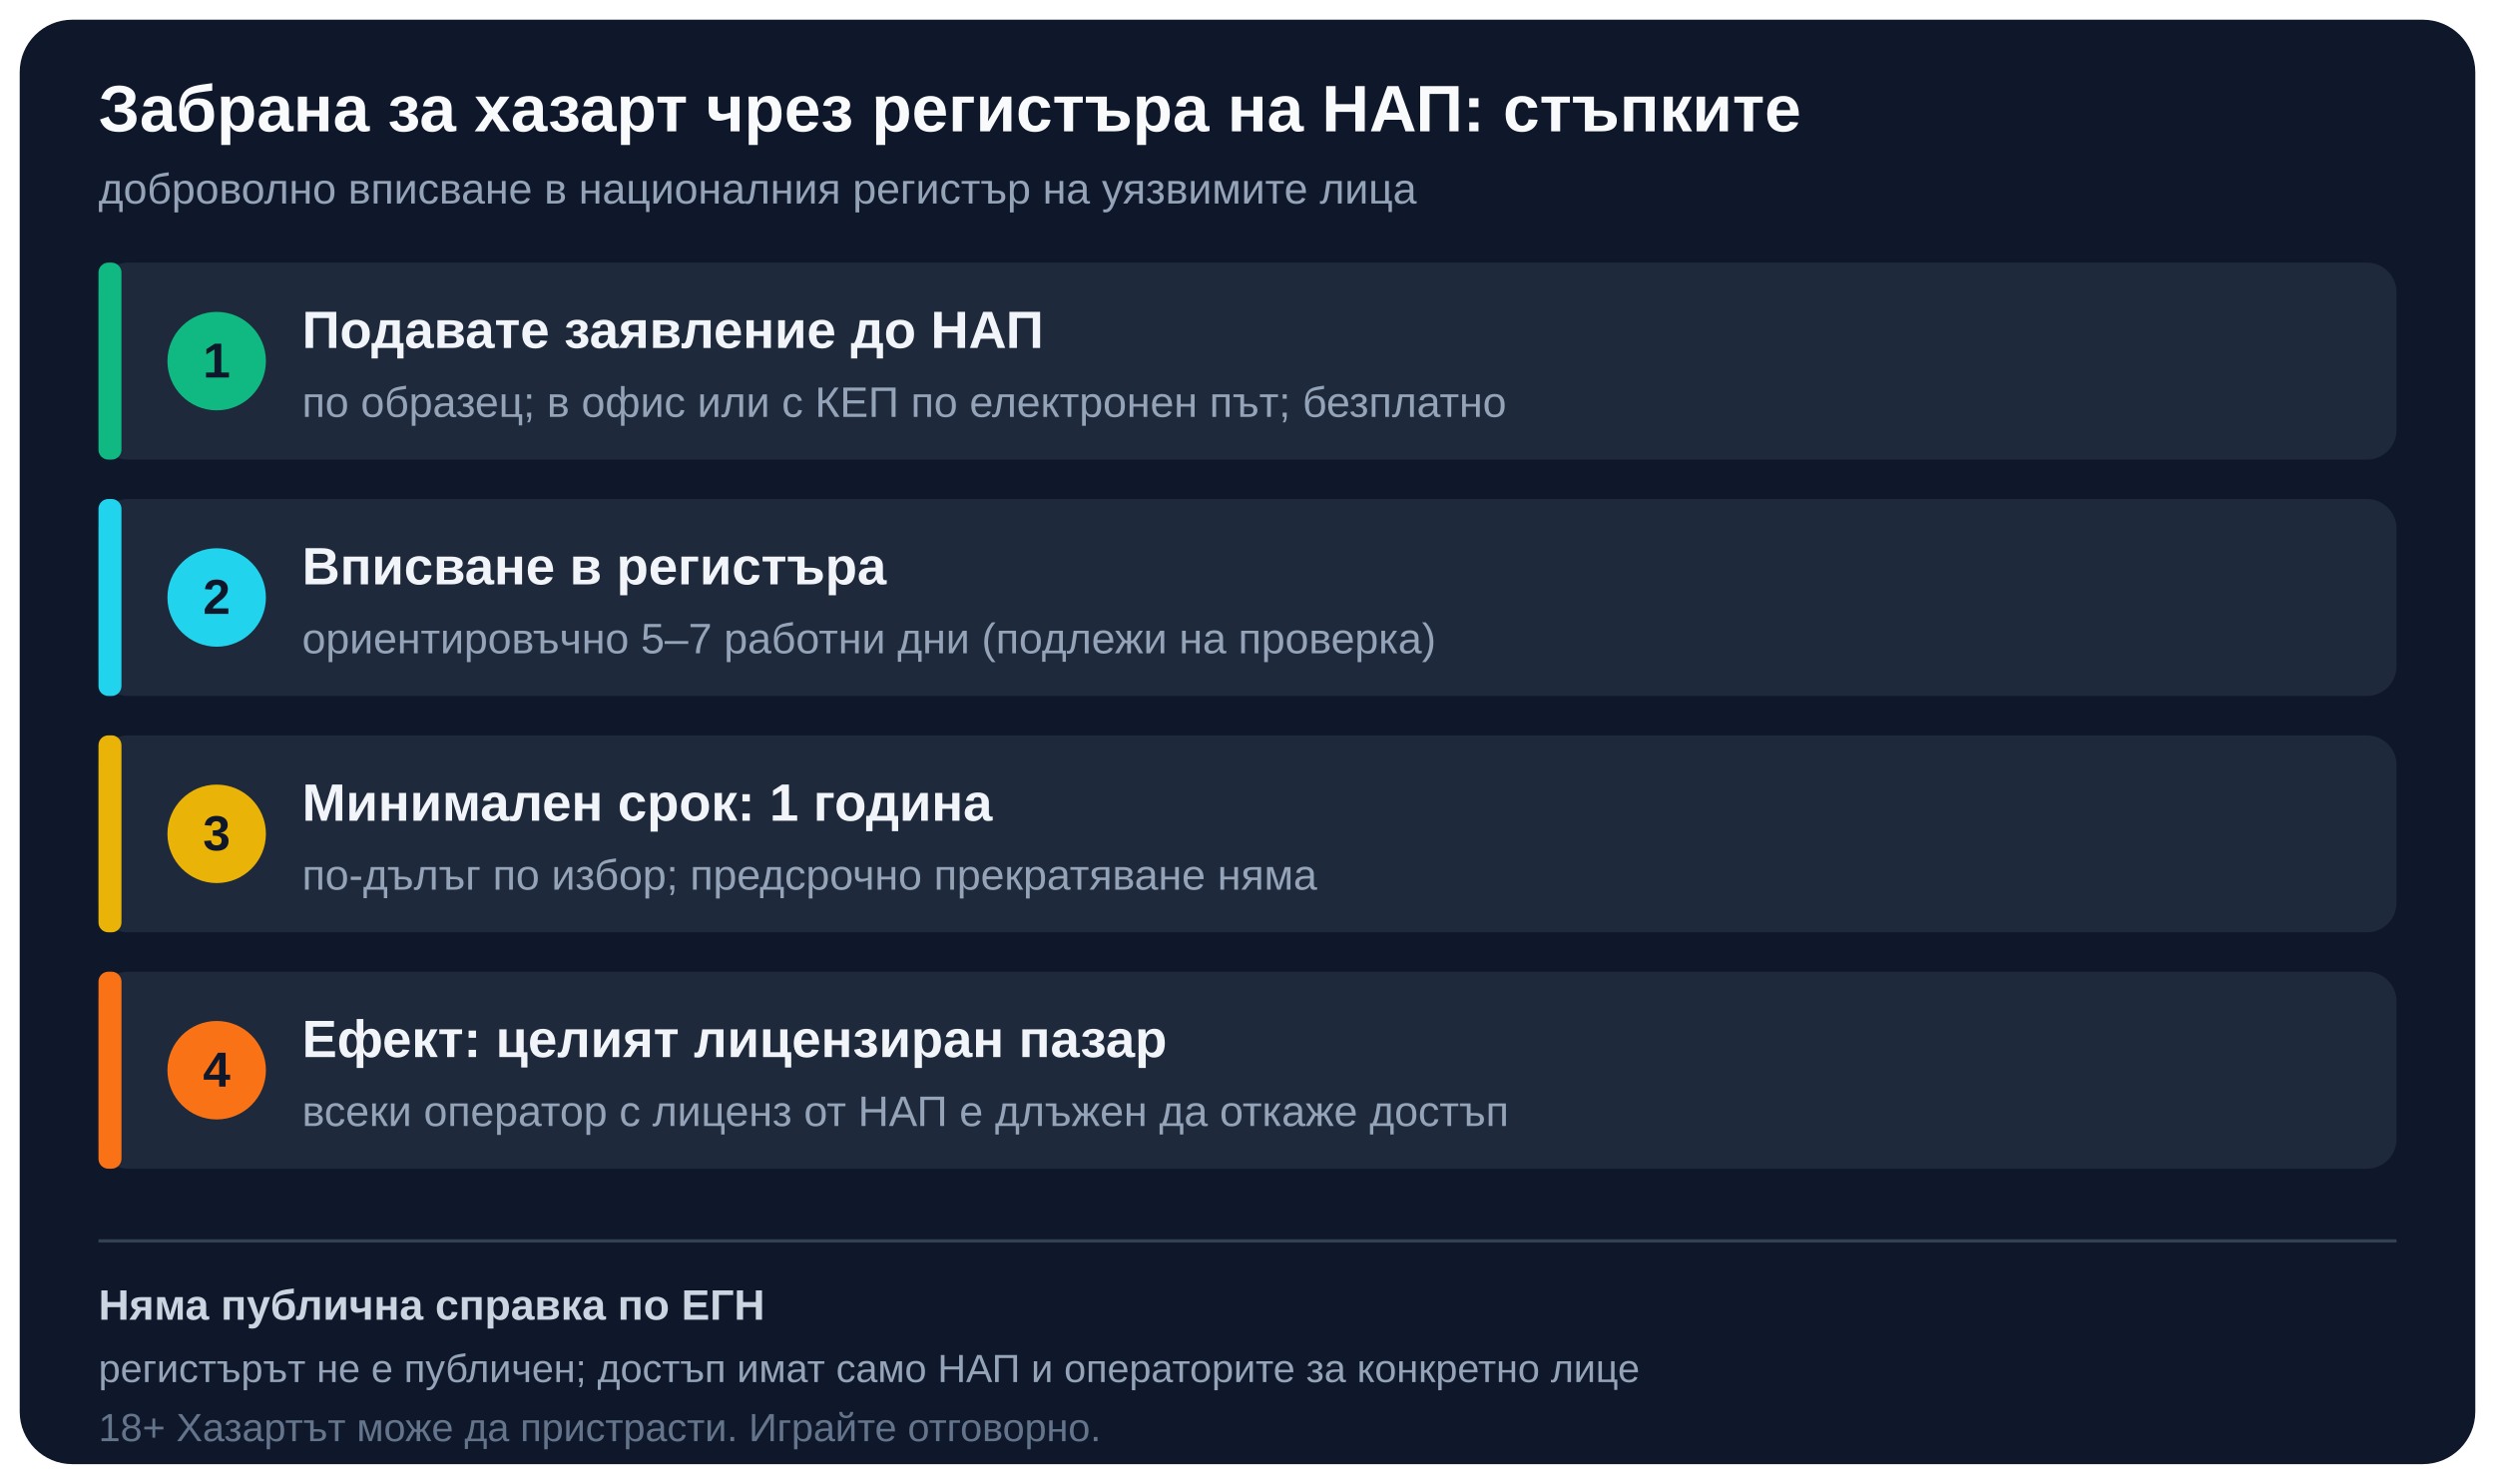
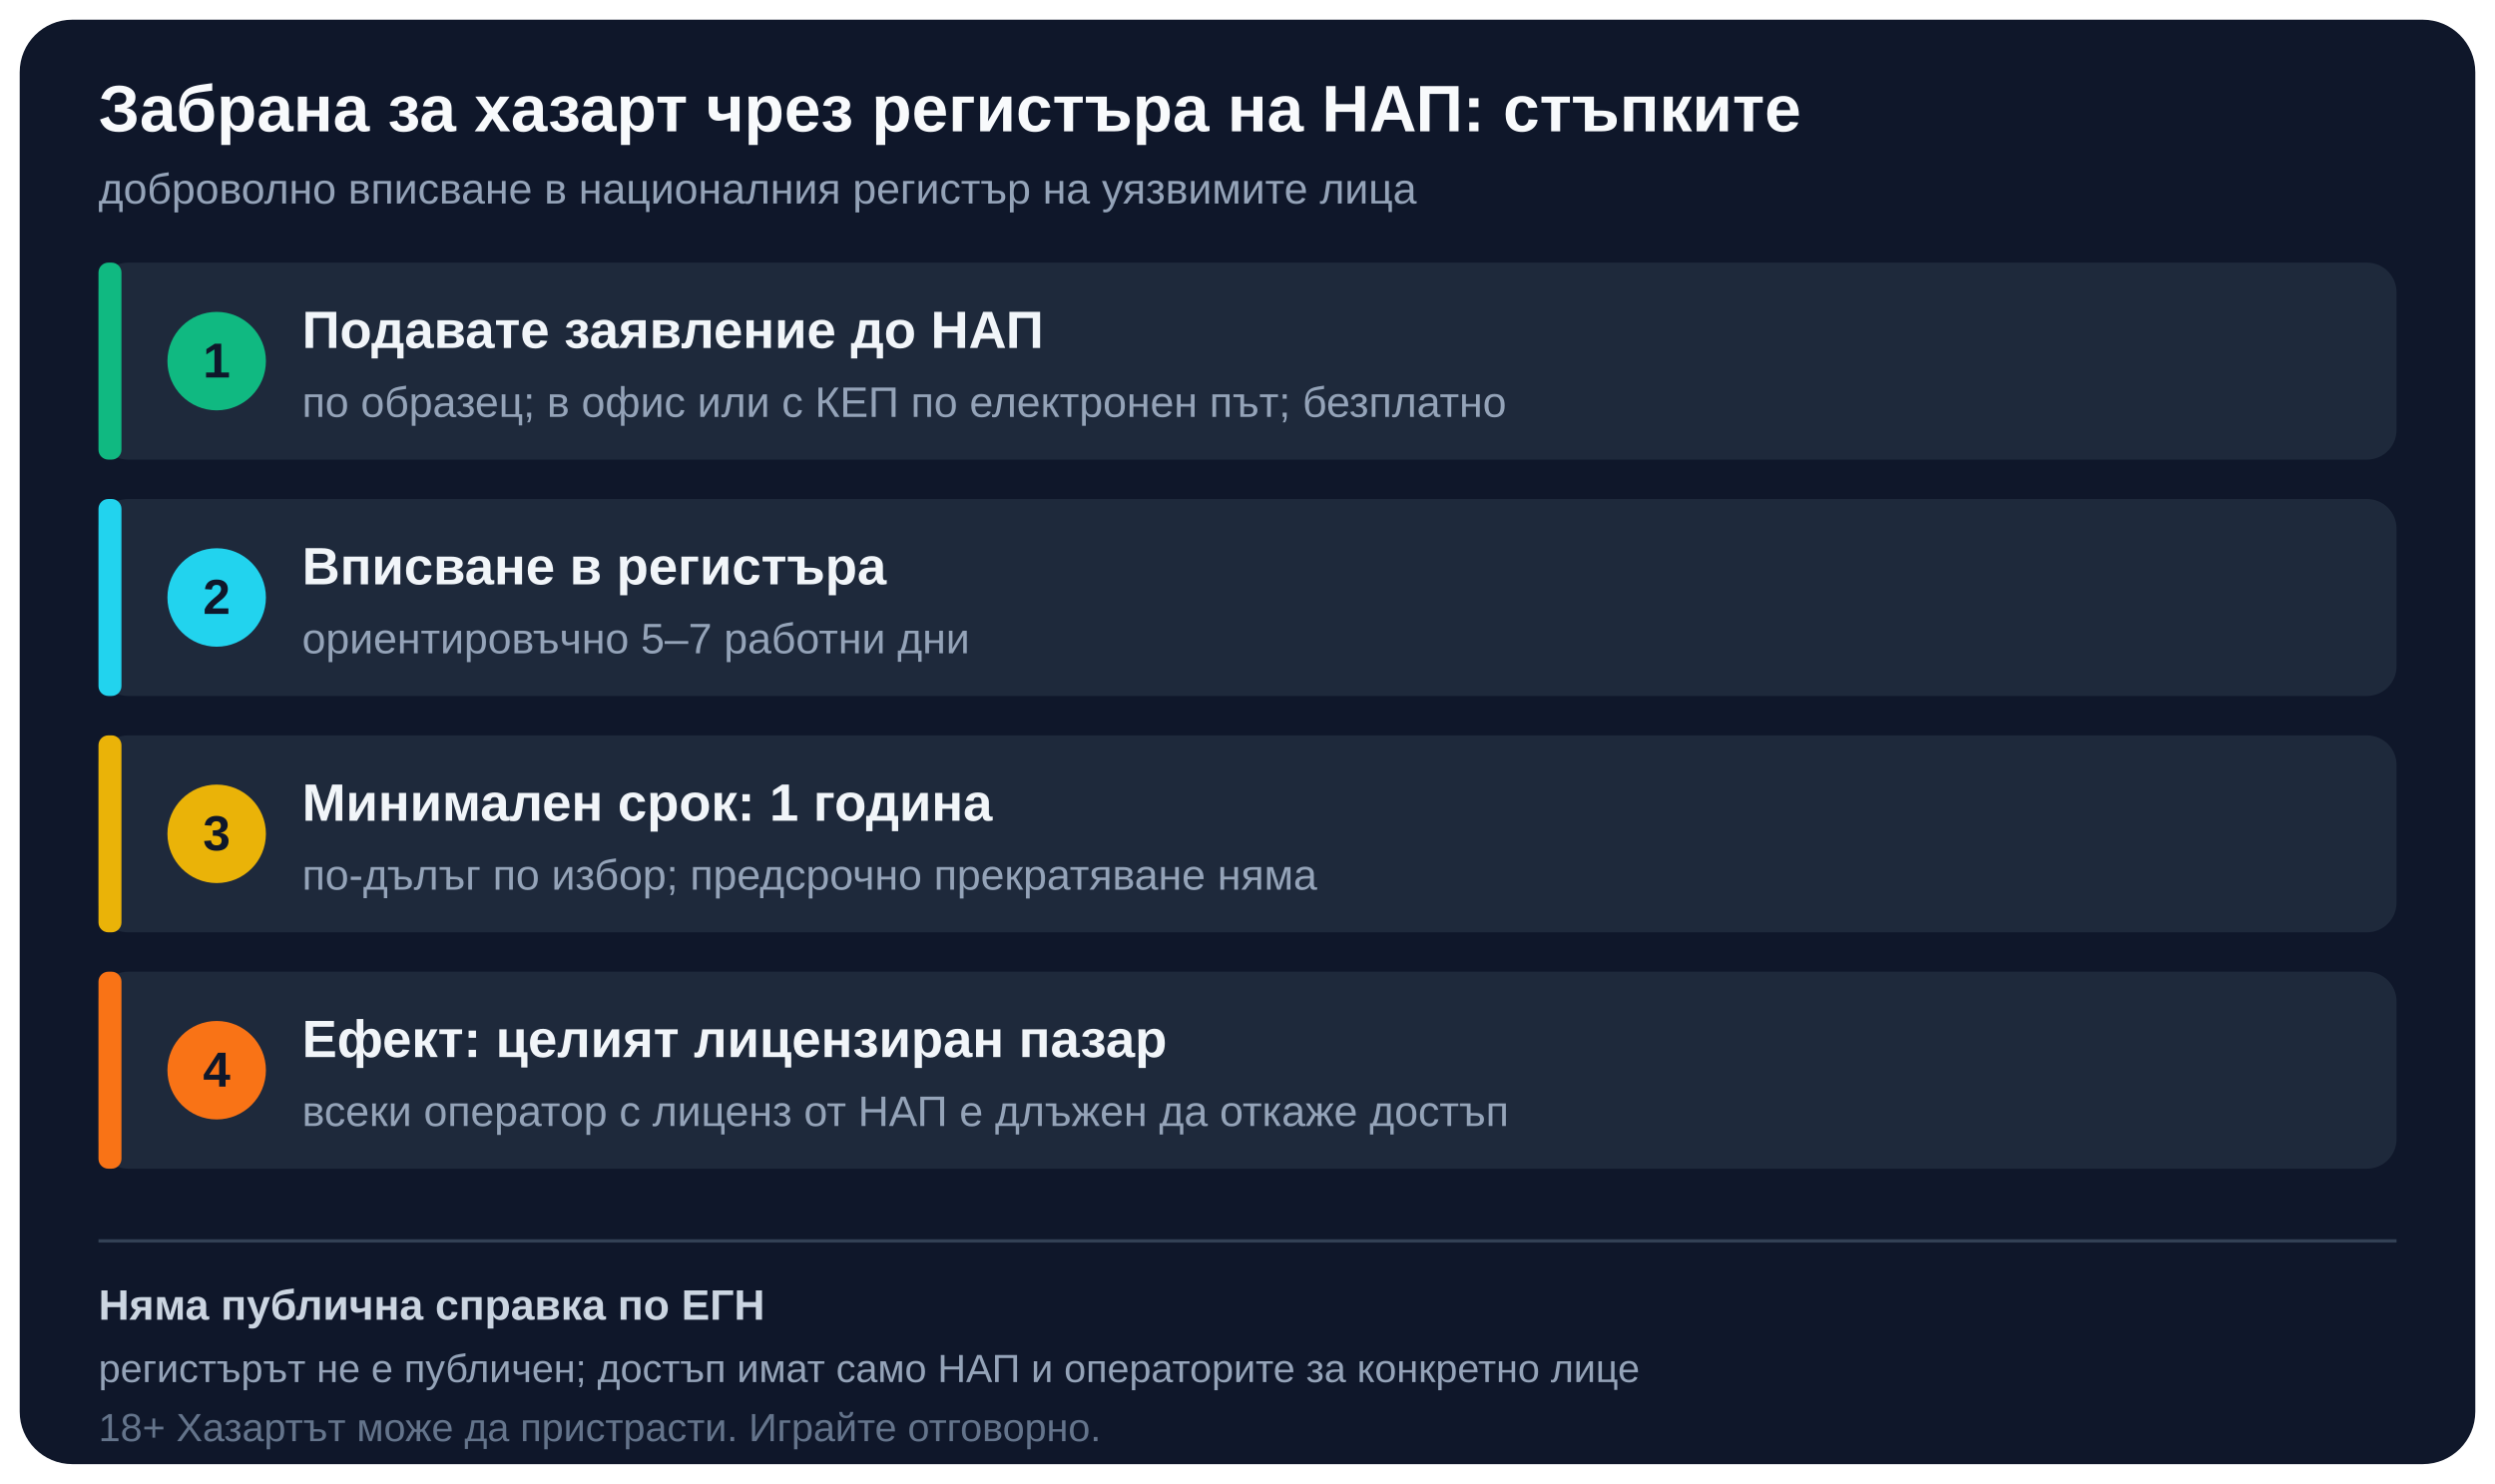
<svg xmlns="http://www.w3.org/2000/svg" viewBox="0 0 760 452" font-family="Arial, Helvetica, sans-serif" role="img" aria-label="Стъпки за забрана за хазарт чрез националния регистър на уязвимите лица към НАП: заявление, вписване, минимален срок и ефект върху всички лицензирани оператори">
  <rect x="6" y="6" width="748" height="440" rx="16" fill="#0f172a" />
  <text x="30" y="40" fill="#f8fafc" font-size="20" font-weight="700">Забрана за хазарт чрез регистъра на НАП: стъпките</text>
  <text x="30" y="62" fill="#94a3b8" font-size="13">доброволно вписване в националния регистър на уязвимите лица</text>
  <rect x="30" y="80" width="700" height="60" rx="9" fill="#1e293b" />
  <rect x="30" y="80" width="7" height="60" rx="3" fill="#10b981" />
  <circle cx="66" cy="110" r="15" fill="#10b981" />
  <text x="66" y="115" fill="#0f172a" font-size="15" font-weight="700" text-anchor="middle">1</text>
  <text x="92" y="106" fill="#f1f5f9" font-size="16" font-weight="700">Подавате заявление до НАП</text>
  <text x="92" y="127" fill="#94a3b8" font-size="13">по образец; в офис или с КЕП по електронен път; безплатно</text>
  <rect x="30" y="152" width="700" height="60" rx="9" fill="#1e293b" />
  <rect x="30" y="152" width="7" height="60" rx="3" fill="#22d3ee" />
  <circle cx="66" cy="182" r="15" fill="#22d3ee" />
  <text x="66" y="187" fill="#0f172a" font-size="15" font-weight="700" text-anchor="middle">2</text>
  <text x="92" y="178" fill="#f1f5f9" font-size="16" font-weight="700">Вписване в регистъра</text>
-   <text x="92" y="199" fill="#94a3b8" font-size="13">ориентировъчно 5–7 работни дни (подлежи на проверка)</text>
+   <text x="92" y="199" fill="#94a3b8" font-size="13">ориентировъчно 5–7 работни дни</text>
  <rect x="30" y="224" width="700" height="60" rx="9" fill="#1e293b" />
  <rect x="30" y="224" width="7" height="60" rx="3" fill="#eab308" />
  <circle cx="66" cy="254" r="15" fill="#eab308" />
  <text x="66" y="259" fill="#0f172a" font-size="15" font-weight="700" text-anchor="middle">3</text>
  <text x="92" y="250" fill="#f1f5f9" font-size="16" font-weight="700">Минимален срок: 1 година</text>
  <text x="92" y="271" fill="#94a3b8" font-size="13">по-дълъг по избор; предсрочно прекратяване няма</text>
  <rect x="30" y="296" width="700" height="60" rx="9" fill="#1e293b" />
  <rect x="30" y="296" width="7" height="60" rx="3" fill="#f97316" />
  <circle cx="66" cy="326" r="15" fill="#f97316" />
  <text x="66" y="331" fill="#0f172a" font-size="15" font-weight="700" text-anchor="middle">4</text>
  <text x="92" y="322" fill="#f1f5f9" font-size="16" font-weight="700">Ефект: целият лицензиран пазар</text>
  <text x="92" y="343" fill="#94a3b8" font-size="13">всеки оператор с лиценз от НАП е длъжен да откаже достъп</text>
  <line x1="30" y1="378" x2="730" y2="378" stroke="#334155" stroke-width="1" />
  <text x="30" y="402" fill="#cbd5e1" font-size="13" font-weight="700">Няма публична справка по ЕГН</text>
  <text x="30" y="421" fill="#94a3b8" font-size="12">регистърът не е публичен; достъп имат само НАП и операторите за конкретно лице</text>
  <text x="30" y="439" fill="#64748b" font-size="12">18+ Хазартът може да пристрасти. Играйте отговорно.</text>
</svg>
